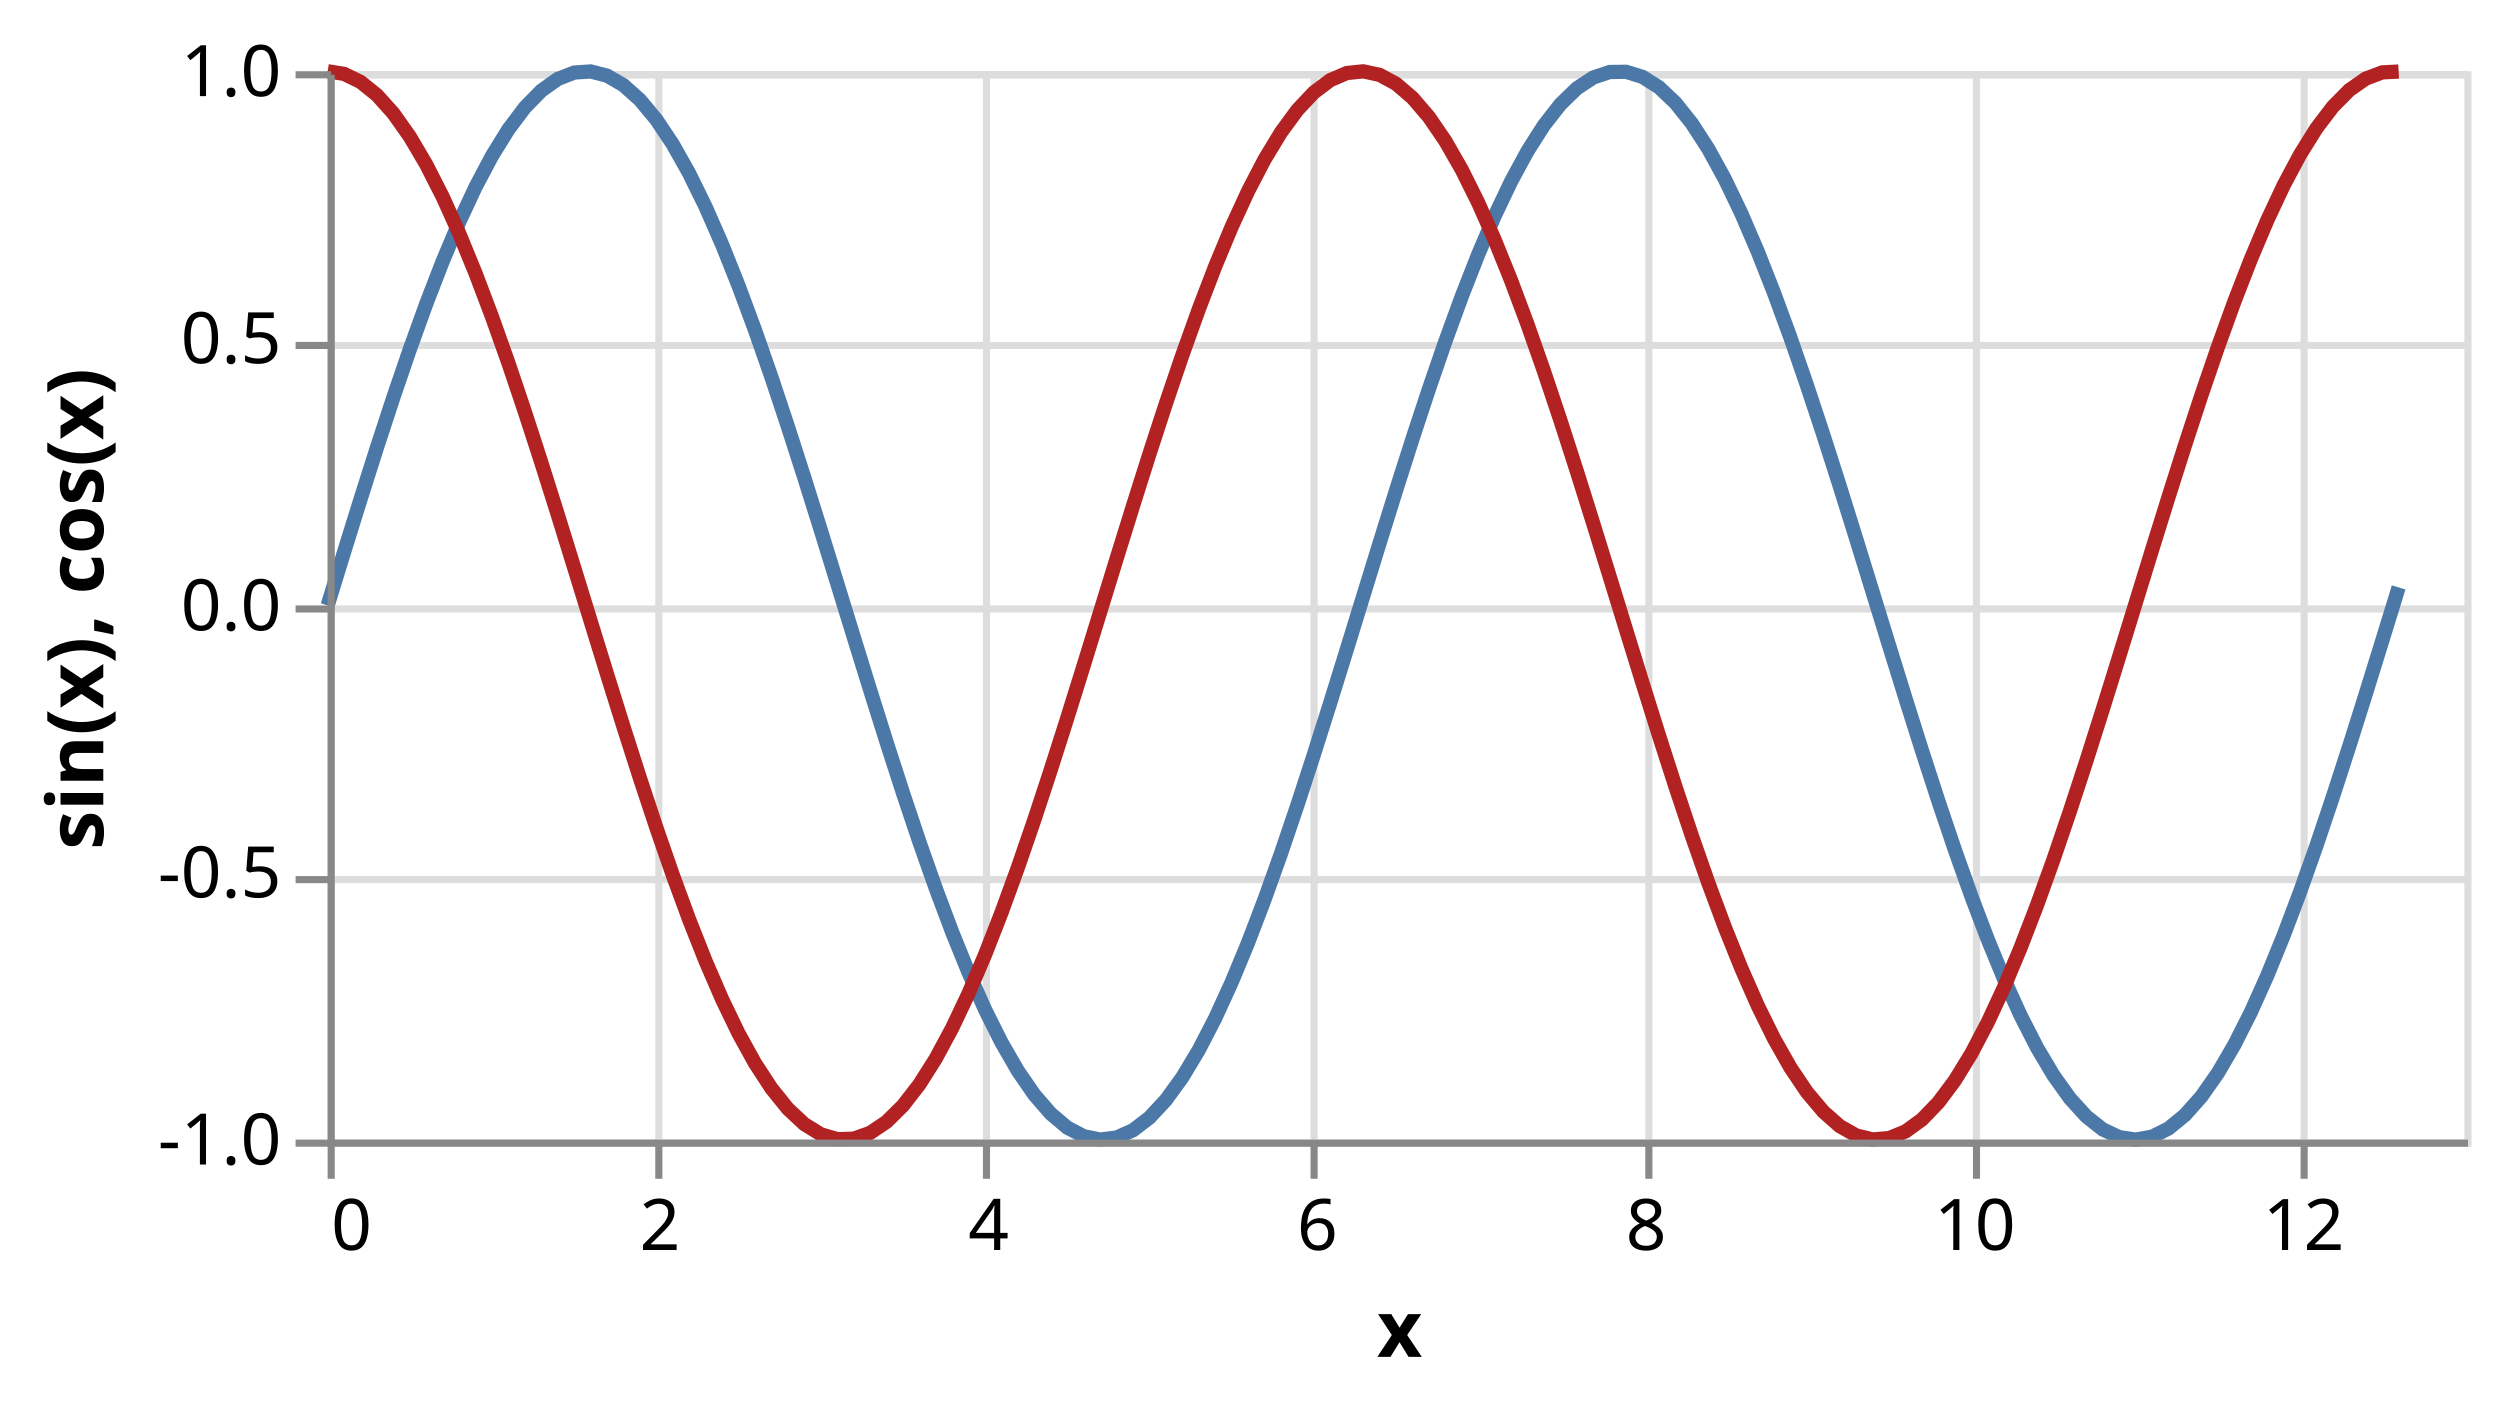
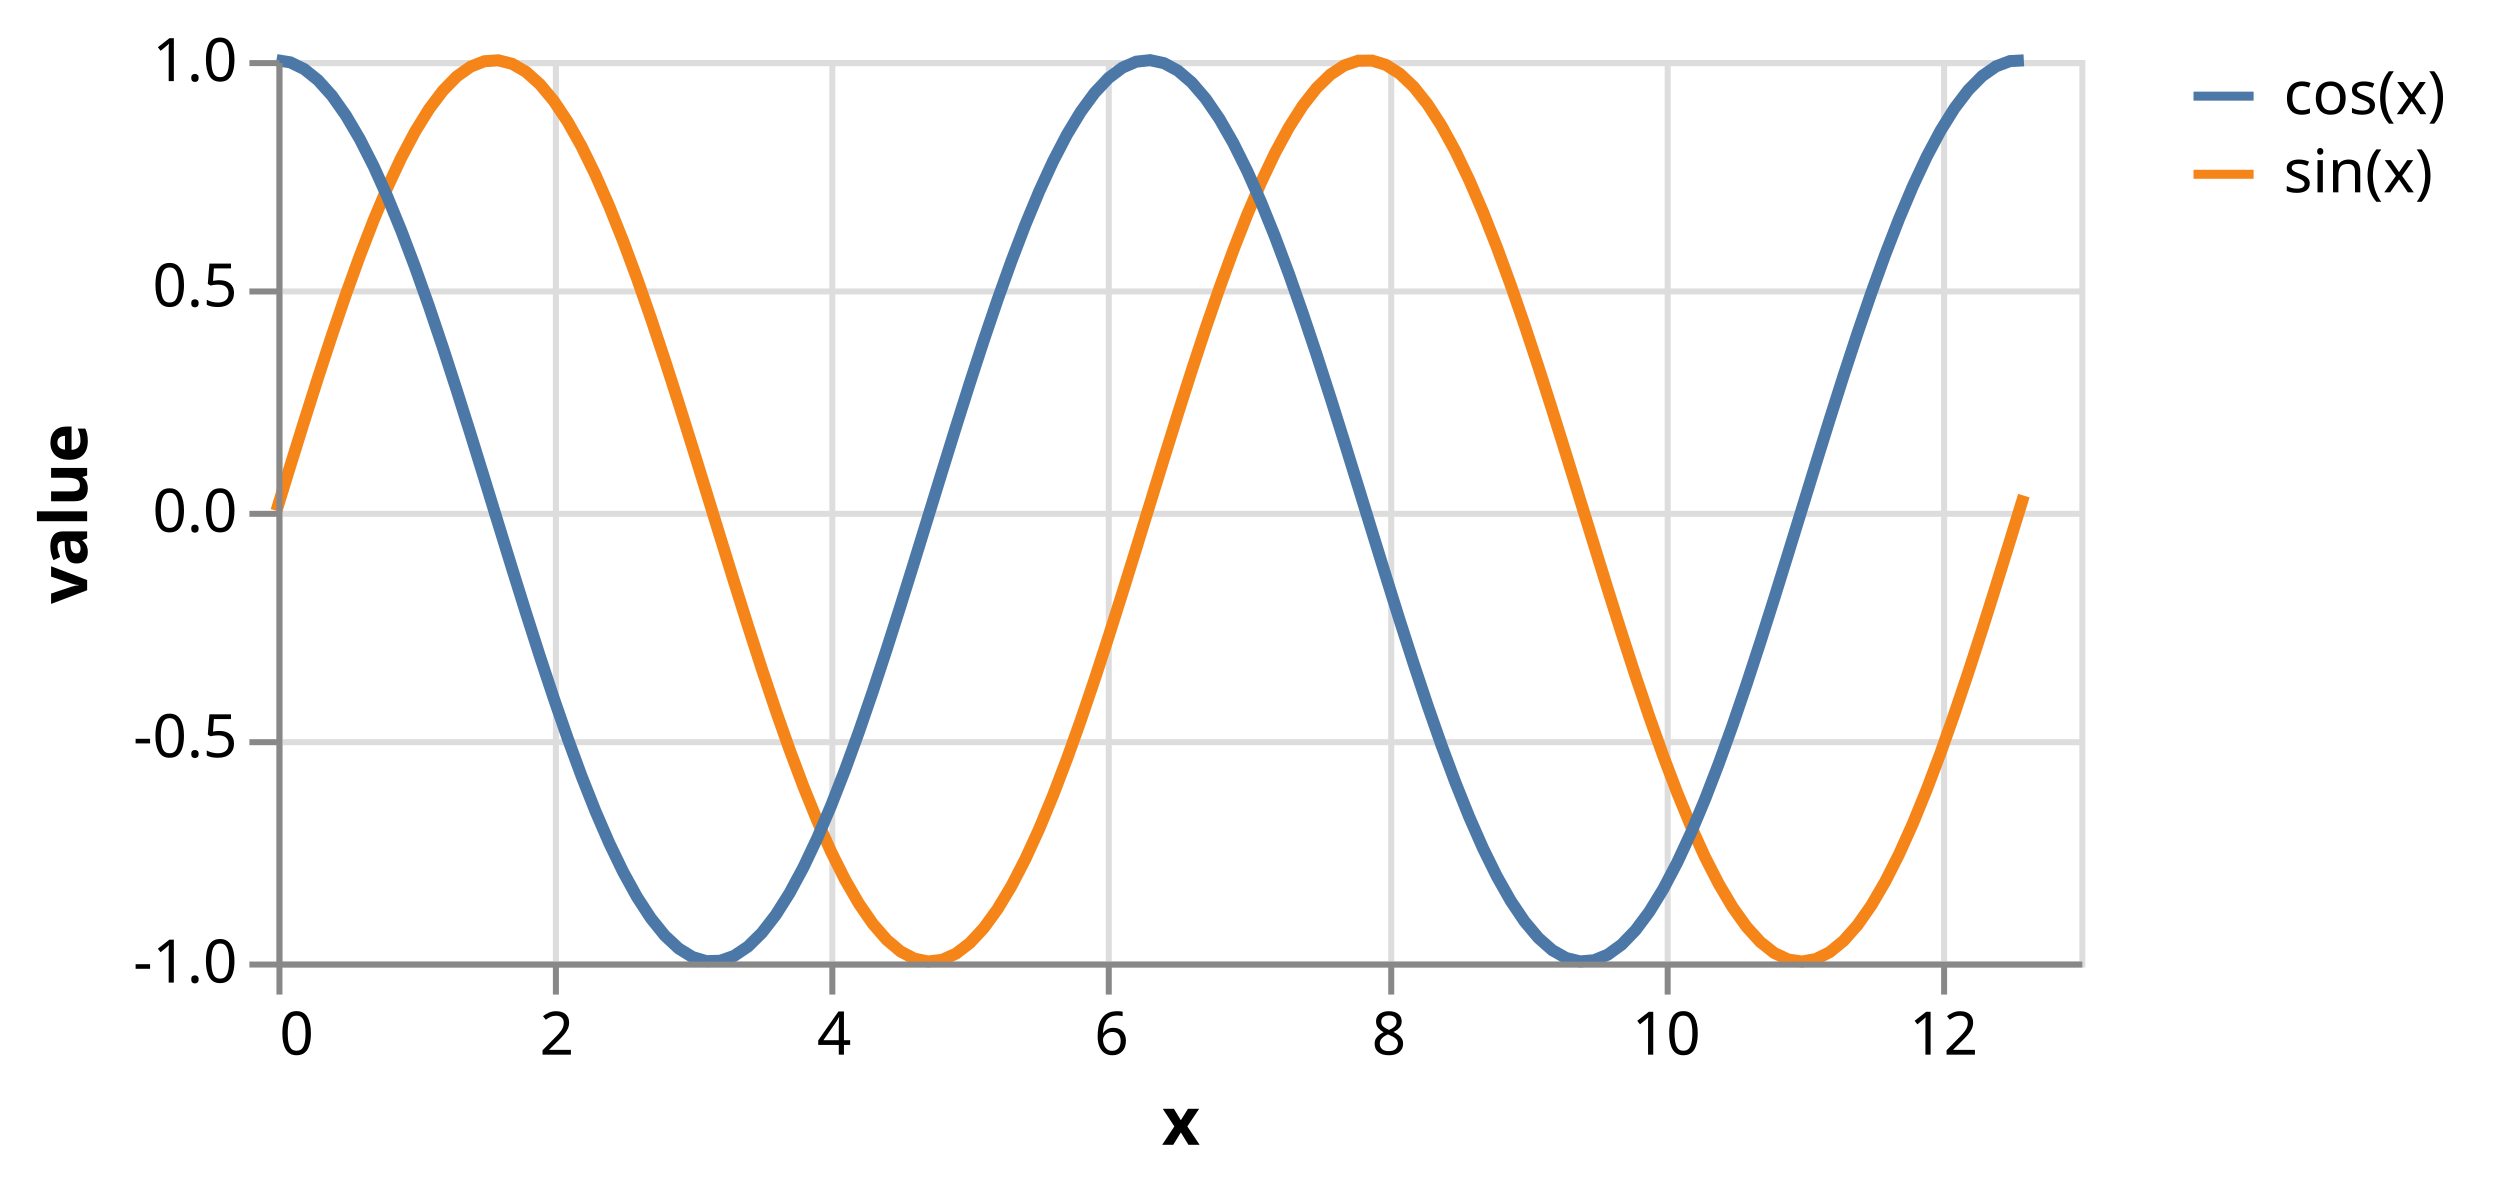
- <svg xmlns="http://www.w3.org/2000/svg" class="marks" width="351" height="197" viewBox="0 0 351 197" version="1.1">
+ <svg xmlns="http://www.w3.org/2000/svg" class="marks" width="416" height="197" viewBox="0 0 416 197" version="1.1">
  <g transform="translate(46,10)">
    <g class="mark-group role-frame root">
      <g transform="translate(0,0)">
        <path class="background" d="M0.5,0.5h300v150h-300Z" style="fill: none; stroke: #ddd;" />
        <g>
          <g class="mark-group role-axis">
            <g transform="translate(0.5,150.5)">
              <path class="background" d="M0,0h0v0h0Z" style="pointer-events: none; fill: none;" />
              <g>
                <g class="mark-rule role-axis-grid" style="pointer-events: none;">
                  <line transform="translate(0,-150)" x2="0" y2="150" style="fill: none; stroke: #ddd; stroke-width: 1; opacity: 1;" />
                  <line transform="translate(46,-150)" x2="0" y2="150" style="fill: none; stroke: #ddd; stroke-width: 1; opacity: 1;" />
                  <line transform="translate(92,-150)" x2="0" y2="150" style="fill: none; stroke: #ddd; stroke-width: 1; opacity: 1;" />
                  <line transform="translate(138,-150)" x2="0" y2="150" style="fill: none; stroke: #ddd; stroke-width: 1; opacity: 1;" />
                  <line transform="translate(185,-150)" x2="0" y2="150" style="fill: none; stroke: #ddd; stroke-width: 1; opacity: 1;" />
                  <line transform="translate(231,-150)" x2="0" y2="150" style="fill: none; stroke: #ddd; stroke-width: 1; opacity: 1;" />
                  <line transform="translate(277,-150)" x2="0" y2="150" style="fill: none; stroke: #ddd; stroke-width: 1; opacity: 1;" />
                </g>
              </g>
            </g>
          </g>
          <g class="mark-group role-axis">
            <g transform="translate(0.5,0.5)">
              <path class="background" d="M0,0h0v0h0Z" style="pointer-events: none; fill: none;" />
              <g>
                <g class="mark-rule role-axis-grid" style="pointer-events: none;">
                  <line transform="translate(0,150)" x2="300" y2="0" style="fill: none; stroke: #ddd; stroke-width: 1; opacity: 1;" />
                  <line transform="translate(0,113)" x2="300" y2="0" style="fill: none; stroke: #ddd; stroke-width: 1; opacity: 1;" />
                  <line transform="translate(0,75)" x2="300" y2="0" style="fill: none; stroke: #ddd; stroke-width: 1; opacity: 1;" />
                  <line transform="translate(0,38)" x2="300" y2="0" style="fill: none; stroke: #ddd; stroke-width: 1; opacity: 1;" />
                  <line transform="translate(0,0)" x2="300" y2="0" style="fill: none; stroke: #ddd; stroke-width: 1; opacity: 1;" />
                </g>
              </g>
            </g>
          </g>
-           <g class="mark-line role-mark layer_0_marks">
-             <path d="M290.769,72.478L288.462,79.974L286.154,87.42L283.846,94.742L281.538,101.867L279.231,108.724L276.923,115.243L274.615,121.36L272.308,127.014L270,132.149L267.692,136.712L265.385,140.659L263.077,143.95L260.769,146.551L258.462,148.438L256.154,149.591L253.846,149.999L251.538,149.658L249.231,148.57L246.923,146.748L244.615,144.208L242.308,140.977L240,137.087L237.692,132.576L235.385,127.491L233.077,121.88L230.769,115.802L228.462,109.315L226.154,102.486L223.846,95.382L221.538,88.075L219.231,80.636L216.923,73.142L214.615,65.666L212.308,58.283L210,51.068L207.692,44.091L205.385,37.423L203.077,31.131L200.769,25.277L198.462,19.92L196.154,15.113L193.846,10.905L191.538,7.337L189.231,4.445L186.923,2.258L184.615,0.798L182.308,0.079L180,0.109L177.692,0.887L175.385,2.406L173.077,4.65L170.769,7.597L168.462,11.217L166.154,15.475L163.846,20.327L161.538,25.726L159.231,31.617L156.923,37.941L154.615,44.636L152.308,51.634L150,58.866L147.692,66.259L145.385,73.739L143.077,81.232L140.769,88.662L138.462,95.956L136.154,103.041L133.846,109.845L131.538,116.301L129.231,122.345L126.923,127.916L124.615,132.957L122.308,137.42L120,141.259L117.692,144.436L115.385,146.919L113.077,148.684L110.769,149.712L108.462,149.994L106.154,149.527L103.846,148.315L101.538,146.37L99.231,143.712L96.923,140.368L94.615,136.371L92.308,131.76L90,126.582L87.692,120.889L85.385,114.738L83.077,108.189L80.769,101.309L78.462,94.166L76.154,86.831L73.846,79.378L71.538,71.881L69.231,64.416L66.923,57.056L64.615,49.876L62.308,42.947L60,36.337L57.692,30.115L55.385,24.34L53.077,19.072L50.769,14.363L48.462,10.259L46.154,6.803L43.846,4.027L41.538,1.961L39.231,0.625L36.923,0.032L34.615,0.188L32.308,1.091L30,2.733L27.692,5.097L25.385,8.159L23.077,11.89L20.769,16.25L18.462,21.198L16.154,26.684L13.846,32.652L11.538,39.043L9.231,45.794L6.923,52.836L4.615,60.1L2.308,67.512L0,75" style="fill: none; stroke: #4c78a8; stroke-width: 2;" />
+           <g class="mark-group role-scope pathgroup">
+             <g transform="translate(0,0)">
+               <path class="background" d="M0,0h300v150h-300Z" style="fill: none;" />
+               <g>
+                 <g class="mark-line role-mark marks">
+                   <path d="M290.769,72.478L288.462,79.974L286.154,87.42L283.846,94.742L281.538,101.867L279.231,108.724L276.923,115.243L274.615,121.36L272.308,127.014L270,132.149L267.692,136.712L265.385,140.659L263.077,143.95L260.769,146.551L258.462,148.438L256.154,149.591L253.846,149.999L251.538,149.658L249.231,148.57L246.923,146.748L244.615,144.208L242.308,140.977L240,137.087L237.692,132.576L235.385,127.491L233.077,121.88L230.769,115.802L228.462,109.315L226.154,102.486L223.846,95.382L221.538,88.075L219.231,80.636L216.923,73.142L214.615,65.666L212.308,58.283L210,51.068L207.692,44.091L205.385,37.423L203.077,31.131L200.769,25.277L198.462,19.92L196.154,15.113L193.846,10.905L191.538,7.337L189.231,4.445L186.923,2.258L184.615,0.798L182.308,0.079L180,0.109L177.692,0.887L175.385,2.406L173.077,4.65L170.769,7.597L168.462,11.217L166.154,15.475L163.846,20.327L161.538,25.726L159.231,31.617L156.923,37.941L154.615,44.636L152.308,51.634L150,58.866L147.692,66.259L145.385,73.739L143.077,81.232L140.769,88.662L138.462,95.956L136.154,103.041L133.846,109.845L131.538,116.301L129.231,122.345L126.923,127.916L124.615,132.957L122.308,137.42L120,141.259L117.692,144.436L115.385,146.919L113.077,148.684L110.769,149.712L108.462,149.994L106.154,149.527L103.846,148.315L101.538,146.37L99.231,143.712L96.923,140.368L94.615,136.371L92.308,131.76L90,126.582L87.692,120.889L85.385,114.738L83.077,108.189L80.769,101.309L78.462,94.166L76.154,86.831L73.846,79.378L71.538,71.881L69.231,64.416L66.923,57.056L64.615,49.876L62.308,42.947L60,36.337L57.692,30.115L55.385,24.34L53.077,19.072L50.769,14.363L48.462,10.259L46.154,6.803L43.846,4.027L41.538,1.961L39.231,0.625L36.923,0.032L34.615,0.188L32.308,1.091L30,2.733L27.692,5.097L25.385,8.159L23.077,11.89L20.769,16.25L18.462,21.198L16.154,26.684L13.846,32.652L11.538,39.043L9.231,45.794L6.923,52.836L4.615,60.1L2.308,67.512L0,75" style="fill: none; stroke: #f58518; stroke-width: 2;" />
+                 </g>
+               </g>
+             </g>
+             <g transform="translate(0,0)">
+               <path class="background" d="M0,0h300v150h-300Z" style="fill: none;" />
+               <g>
+                 <g class="mark-line role-mark marks">
+                   <path d="M290.769,0.042L288.462,0.165L286.154,1.036L283.846,2.645L281.538,4.977L279.231,8.01L276.923,11.711L274.615,16.045L272.308,20.968L270,26.43L267.692,32.378L265.385,38.752L263.077,45.488L260.769,52.519L258.462,59.775L256.154,67.182L253.846,74.668L251.538,82.157L249.231,89.575L246.923,96.847L244.615,103.9L242.308,110.665L240,117.074L237.692,123.062L235.385,128.57L233.077,133.543L230.769,137.93L228.462,141.689L226.154,144.782L223.846,147.177L221.538,148.852L219.231,149.788L216.923,149.977L214.615,149.417L212.308,148.113L210,146.079L207.692,143.335L205.385,139.908L203.077,135.832L200.769,131.148L198.462,125.904L196.154,120.151L193.846,113.947L191.538,107.353L189.231,100.437L186.923,93.266L184.615,85.913L182.308,78.45L180,70.953L177.692,63.497L175.385,56.156L173.077,49.002L170.769,42.109L168.462,35.544L166.154,29.374L163.846,23.659L161.538,18.457L159.231,13.821L156.923,9.795L154.615,6.421L152.308,3.733L150,1.756L147.692,0.511L145.385,0.011L143.077,0.259L140.769,1.255L138.462,2.987L136.154,5.439L133.846,8.586L131.538,12.397L129.231,16.833L126.923,21.85L124.615,27.398L122.308,33.422L120,39.861L117.692,46.652L115.385,53.725L113.077,61.012L110.769,68.438L108.462,75.929L106.154,83.411L103.846,90.81L101.538,98.05L99.231,105.06L96.923,111.77L94.615,118.112L92.308,124.023L90,129.445L87.692,134.323L85.385,138.608L83.077,142.257L80.769,145.234L78.462,147.51L76.154,149.061L73.846,149.872L71.538,149.935L69.231,149.249L66.923,147.822L64.615,145.667L62.308,142.805L60,139.267L57.692,135.086L55.385,130.305L53.077,124.971L50.769,119.138L48.462,112.863L46.154,106.211L43.846,99.247L41.538,92.04L39.231,84.663L36.923,77.19L34.615,69.695L32.308,62.252L30,54.938L27.692,47.823L25.385,40.98L23.077,34.477L20.769,28.379L18.462,22.747L16.154,17.637L13.846,13.1L11.538,9.181L9.231,5.92L6.923,3.35L4.615,1.495L2.308,0.375L0,0" style="fill: none; stroke: #4c78a8; stroke-width: 2;" />
+                 </g>
+               </g>
+             </g>
          </g>
-           <g class="mark-line role-mark layer_1_marks">
-             <path d="M290.769,0.042L288.462,0.165L286.154,1.036L283.846,2.645L281.538,4.977L279.231,8.01L276.923,11.711L274.615,16.045L272.308,20.968L270,26.43L267.692,32.378L265.385,38.752L263.077,45.488L260.769,52.519L258.462,59.775L256.154,67.182L253.846,74.668L251.538,82.157L249.231,89.575L246.923,96.847L244.615,103.9L242.308,110.665L240,117.074L237.692,123.062L235.385,128.57L233.077,133.543L230.769,137.93L228.462,141.689L226.154,144.782L223.846,147.177L221.538,148.852L219.231,149.788L216.923,149.977L214.615,149.417L212.308,148.113L210,146.079L207.692,143.335L205.385,139.908L203.077,135.832L200.769,131.148L198.462,125.904L196.154,120.151L193.846,113.947L191.538,107.353L189.231,100.437L186.923,93.266L184.615,85.913L182.308,78.45L180,70.953L177.692,63.497L175.385,56.156L173.077,49.002L170.769,42.109L168.462,35.544L166.154,29.374L163.846,23.659L161.538,18.457L159.231,13.821L156.923,9.795L154.615,6.421L152.308,3.733L150,1.756L147.692,0.511L145.385,0.011L143.077,0.259L140.769,1.255L138.462,2.987L136.154,5.439L133.846,8.586L131.538,12.397L129.231,16.833L126.923,21.85L124.615,27.398L122.308,33.422L120,39.861L117.692,46.652L115.385,53.725L113.077,61.012L110.769,68.438L108.462,75.929L106.154,83.411L103.846,90.81L101.538,98.05L99.231,105.06L96.923,111.77L94.615,118.112L92.308,124.023L90,129.445L87.692,134.323L85.385,138.608L83.077,142.257L80.769,145.234L78.462,147.51L76.154,149.061L73.846,149.872L71.538,149.935L69.231,149.249L66.923,147.822L64.615,145.667L62.308,142.805L60,139.267L57.692,135.086L55.385,130.305L53.077,124.971L50.769,119.138L48.462,112.863L46.154,106.211L43.846,99.247L41.538,92.04L39.231,84.663L36.923,77.19L34.615,69.695L32.308,62.252L30,54.938L27.692,47.823L25.385,40.98L23.077,34.477L20.769,28.379L18.462,22.747L16.154,17.637L13.846,13.1L11.538,9.181L9.231,5.92L6.923,3.35L4.615,1.495L2.308,0.375L0,0" style="fill: none; stroke: firebrick; stroke-width: 2;" />
+           <g class="mark-group role-legend">
+             <g transform="translate(318,0)">
+               <path class="background" d="M0,0h47v24h-47Z" style="pointer-events: none; fill: none;" />
+               <g>
+                 <g class="mark-group role-legend-entry">
+                   <g transform="translate(0,0)">
+                     <path class="background" d="M0,0h0v0h0Z" style="pointer-events: none; fill: none;" />
+                     <g>
+                       <g class="mark-group role-scope">
+                         <g transform="translate(0,0)">
+                           <path class="background" d="M0,0h47v11h-47Z" style="pointer-events: none; fill: none; opacity: 1;" />
+                           <g>
+                             <g class="mark-symbol role-legend-symbol" style="pointer-events: none;">
+                               <path transform="translate(6,6)" d="M-5,0L5,0" style="fill: none; stroke: #4c78a8; stroke-width: 1.5; opacity: 1;" />
+                             </g>
+                             <g class="mark-text role-legend-label" style="pointer-events: none;">
+                               <text text-anchor="start" transform="translate(16,9)" style="font-family: sans-serif; font-size: 10px; fill: #000; opacity: 1;">cos(x)</text>
+                             </g>
+                           </g>
+                         </g>
+                         <g transform="translate(0,13)">
+                           <path class="background" d="M0,0h47v11h-47Z" style="pointer-events: none; fill: none; opacity: 1;" />
+                           <g>
+                             <g class="mark-symbol role-legend-symbol" style="pointer-events: none;">
+                               <path transform="translate(6,6)" d="M-5,0L5,0" style="fill: none; stroke: #f58518; stroke-width: 1.5; opacity: 1;" />
+                             </g>
+                             <g class="mark-text role-legend-label" style="pointer-events: none;">
+                               <text text-anchor="start" transform="translate(16,9)" style="font-family: sans-serif; font-size: 10px; fill: #000; opacity: 1;">sin(x)</text>
+                             </g>
+                           </g>
+                         </g>
+                       </g>
+                     </g>
+                   </g>
+                 </g>
+               </g>
+             </g>
          </g>
          <g class="mark-group role-axis">
            <g transform="translate(0.5,150.5)">
              <path class="background" d="M0,0h0v0h0Z" style="pointer-events: none; fill: none;" />
              <g>
                <g class="mark-rule role-axis-tick" style="pointer-events: none;">
                  <line transform="translate(0,0)" x2="0" y2="5" style="fill: none; stroke: #888; stroke-width: 1; opacity: 1;" />
                  <line transform="translate(46,0)" x2="0" y2="5" style="fill: none; stroke: #888; stroke-width: 1; opacity: 1;" />
                  <line transform="translate(92,0)" x2="0" y2="5" style="fill: none; stroke: #888; stroke-width: 1; opacity: 1;" />
                  <line transform="translate(138,0)" x2="0" y2="5" style="fill: none; stroke: #888; stroke-width: 1; opacity: 1;" />
                  <line transform="translate(185,0)" x2="0" y2="5" style="fill: none; stroke: #888; stroke-width: 1; opacity: 1;" />
                  <line transform="translate(231,0)" x2="0" y2="5" style="fill: none; stroke: #888; stroke-width: 1; opacity: 1;" />
                  <line transform="translate(277,0)" x2="0" y2="5" style="fill: none; stroke: #888; stroke-width: 1; opacity: 1;" />
                </g>
                <g class="mark-text role-axis-label" style="pointer-events: none;">
                  <text text-anchor="start" transform="translate(0,15)" style="font-family: sans-serif; font-size: 10px; fill: #000; opacity: 1;">0</text>
                  <text text-anchor="middle" transform="translate(46.15385,15)" style="font-family: sans-serif; font-size: 10px; fill: #000; opacity: 1;">2</text>
                  <text text-anchor="middle" transform="translate(92.30769,15)" style="font-family: sans-serif; font-size: 10px; fill: #000; opacity: 1;">4</text>
                  <text text-anchor="middle" transform="translate(138.4615,15)" style="font-family: sans-serif; font-size: 10px; fill: #000; opacity: 1;">6</text>
                  <text text-anchor="middle" transform="translate(184.6154,15)" style="font-family: sans-serif; font-size: 10px; fill: #000; opacity: 1;">8</text>
                  <text text-anchor="middle" transform="translate(230.7692,15)" style="font-family: sans-serif; font-size: 10px; fill: #000; opacity: 1;">10</text>
                  <text text-anchor="middle" transform="translate(276.9231,15)" style="font-family: sans-serif; font-size: 10px; fill: #000; opacity: 1;">12</text>
                </g>
                <g class="mark-rule role-axis-domain" style="pointer-events: none;">
                  <line transform="translate(0,0)" x2="300" y2="0" style="fill: none; stroke: #888; stroke-width: 1; opacity: 1;" />
                </g>
                <g class="mark-text role-axis-title" style="pointer-events: none;">
                  <text text-anchor="middle" transform="translate(150,30)" style="font-family: sans-serif; font-size: 11px; font-weight: bold; fill: #000; opacity: 1;">x</text>
                </g>
              </g>
            </g>
          </g>
          <g class="mark-group role-axis">
            <g transform="translate(0.5,0.5)">
              <path class="background" d="M0,0h0v0h0Z" style="pointer-events: none; fill: none;" />
              <g>
                <g class="mark-rule role-axis-tick" style="pointer-events: none;">
                  <line transform="translate(0,150)" x2="-5" y2="0" style="fill: none; stroke: #888; stroke-width: 1; opacity: 1;" />
                  <line transform="translate(0,113)" x2="-5" y2="0" style="fill: none; stroke: #888; stroke-width: 1; opacity: 1;" />
                  <line transform="translate(0,75)" x2="-5" y2="0" style="fill: none; stroke: #888; stroke-width: 1; opacity: 1;" />
                  <line transform="translate(0,38)" x2="-5" y2="0" style="fill: none; stroke: #888; stroke-width: 1; opacity: 1;" />
                  <line transform="translate(0,0)" x2="-5" y2="0" style="fill: none; stroke: #888; stroke-width: 1; opacity: 1;" />
                </g>
                <g class="mark-text role-axis-label" style="pointer-events: none;">
                  <text text-anchor="end" transform="translate(-7,153)" style="font-family: sans-serif; font-size: 10px; fill: #000; opacity: 1;">-1.0</text>
                  <text text-anchor="end" transform="translate(-7,115.5)" style="font-family: sans-serif; font-size: 10px; fill: #000; opacity: 1;">-0.5</text>
                  <text text-anchor="end" transform="translate(-7,78)" style="font-family: sans-serif; font-size: 10px; fill: #000; opacity: 1;">0.0</text>
                  <text text-anchor="end" transform="translate(-7,40.5)" style="font-family: sans-serif; font-size: 10px; fill: #000; opacity: 1;">0.5</text>
                  <text text-anchor="end" transform="translate(-7,3)" style="font-family: sans-serif; font-size: 10px; fill: #000; opacity: 1;">1.0</text>
                </g>
                <g class="mark-rule role-axis-domain" style="pointer-events: none;">
                  <line transform="translate(0,150)" x2="0" y2="-150" style="fill: none; stroke: #888; stroke-width: 1; opacity: 1;" />
                </g>
                <g class="mark-text role-axis-title" style="pointer-events: none;">
-                   <text text-anchor="middle" transform="translate(-30,75) rotate(-90) translate(0,-2)" style="font-family: sans-serif; font-size: 11px; font-weight: bold; fill: #000; opacity: 1;">sin(x), cos(x)</text>
+                   <text text-anchor="middle" transform="translate(-30,75) rotate(-90) translate(0,-2)" style="font-family: sans-serif; font-size: 11px; font-weight: bold; fill: #000; opacity: 1;">value</text>
                </g>
              </g>
            </g>
          </g>
        </g>
      </g>
    </g>
  </g>
</svg>
